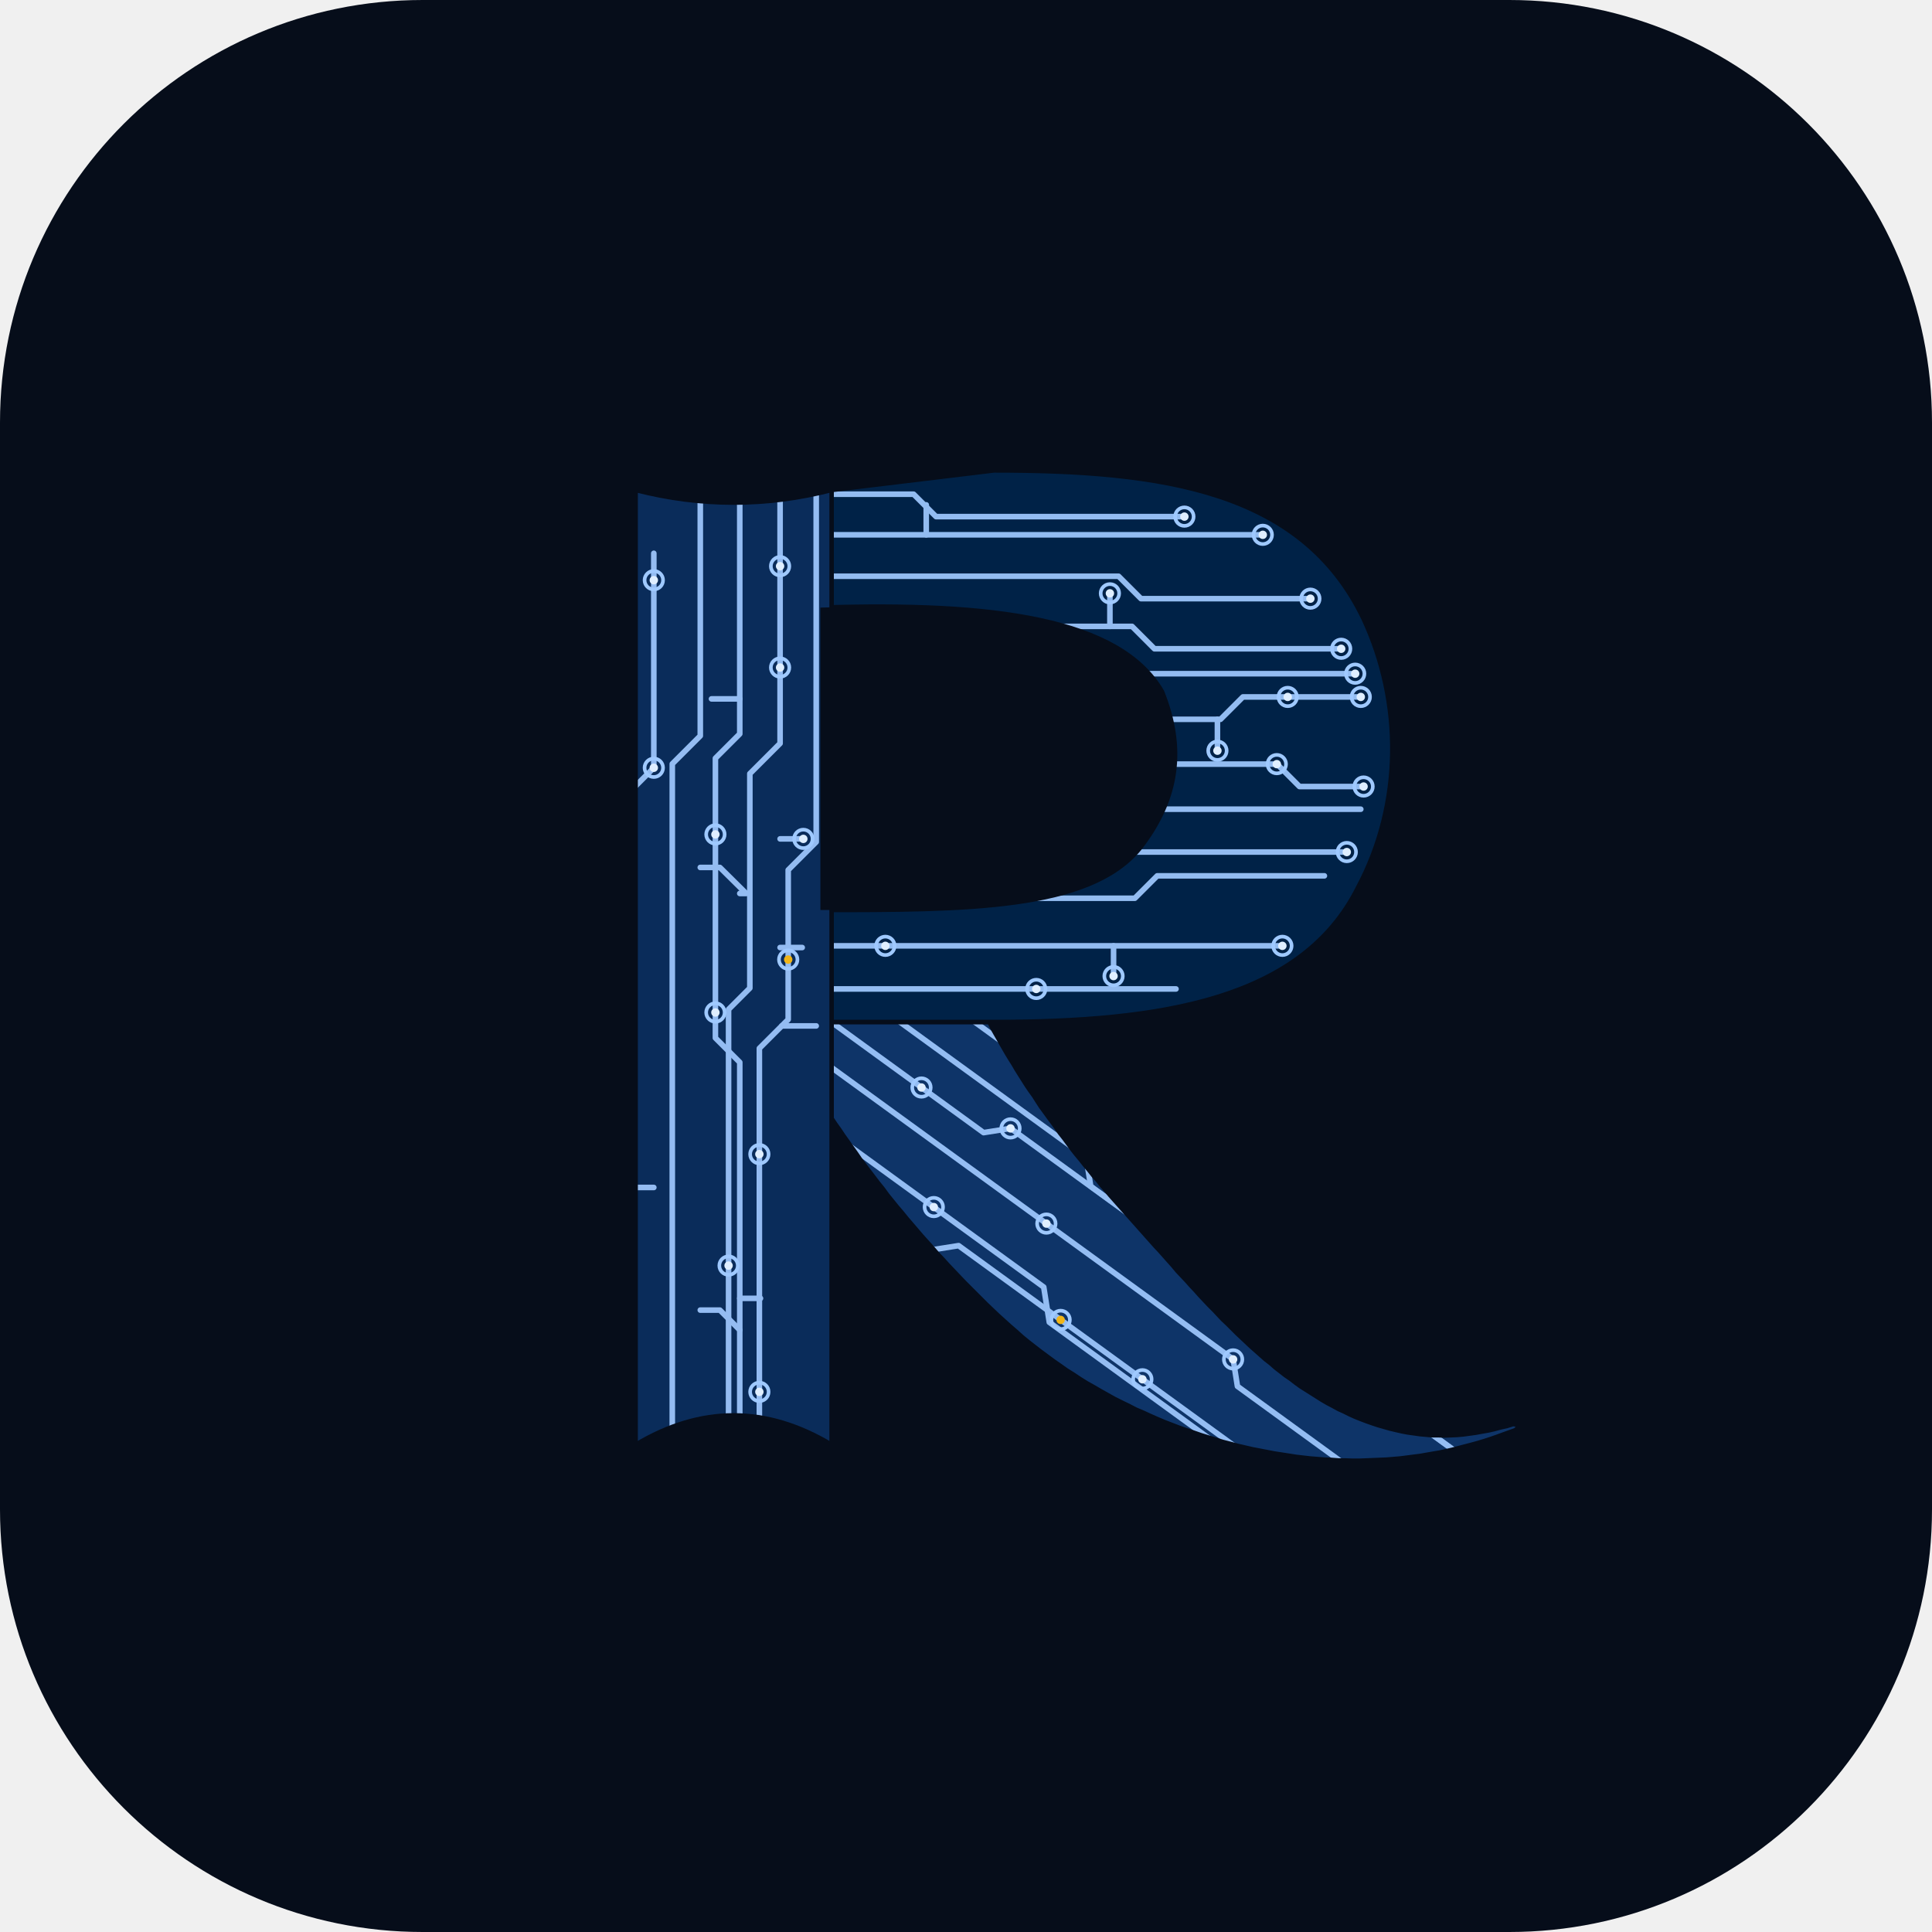
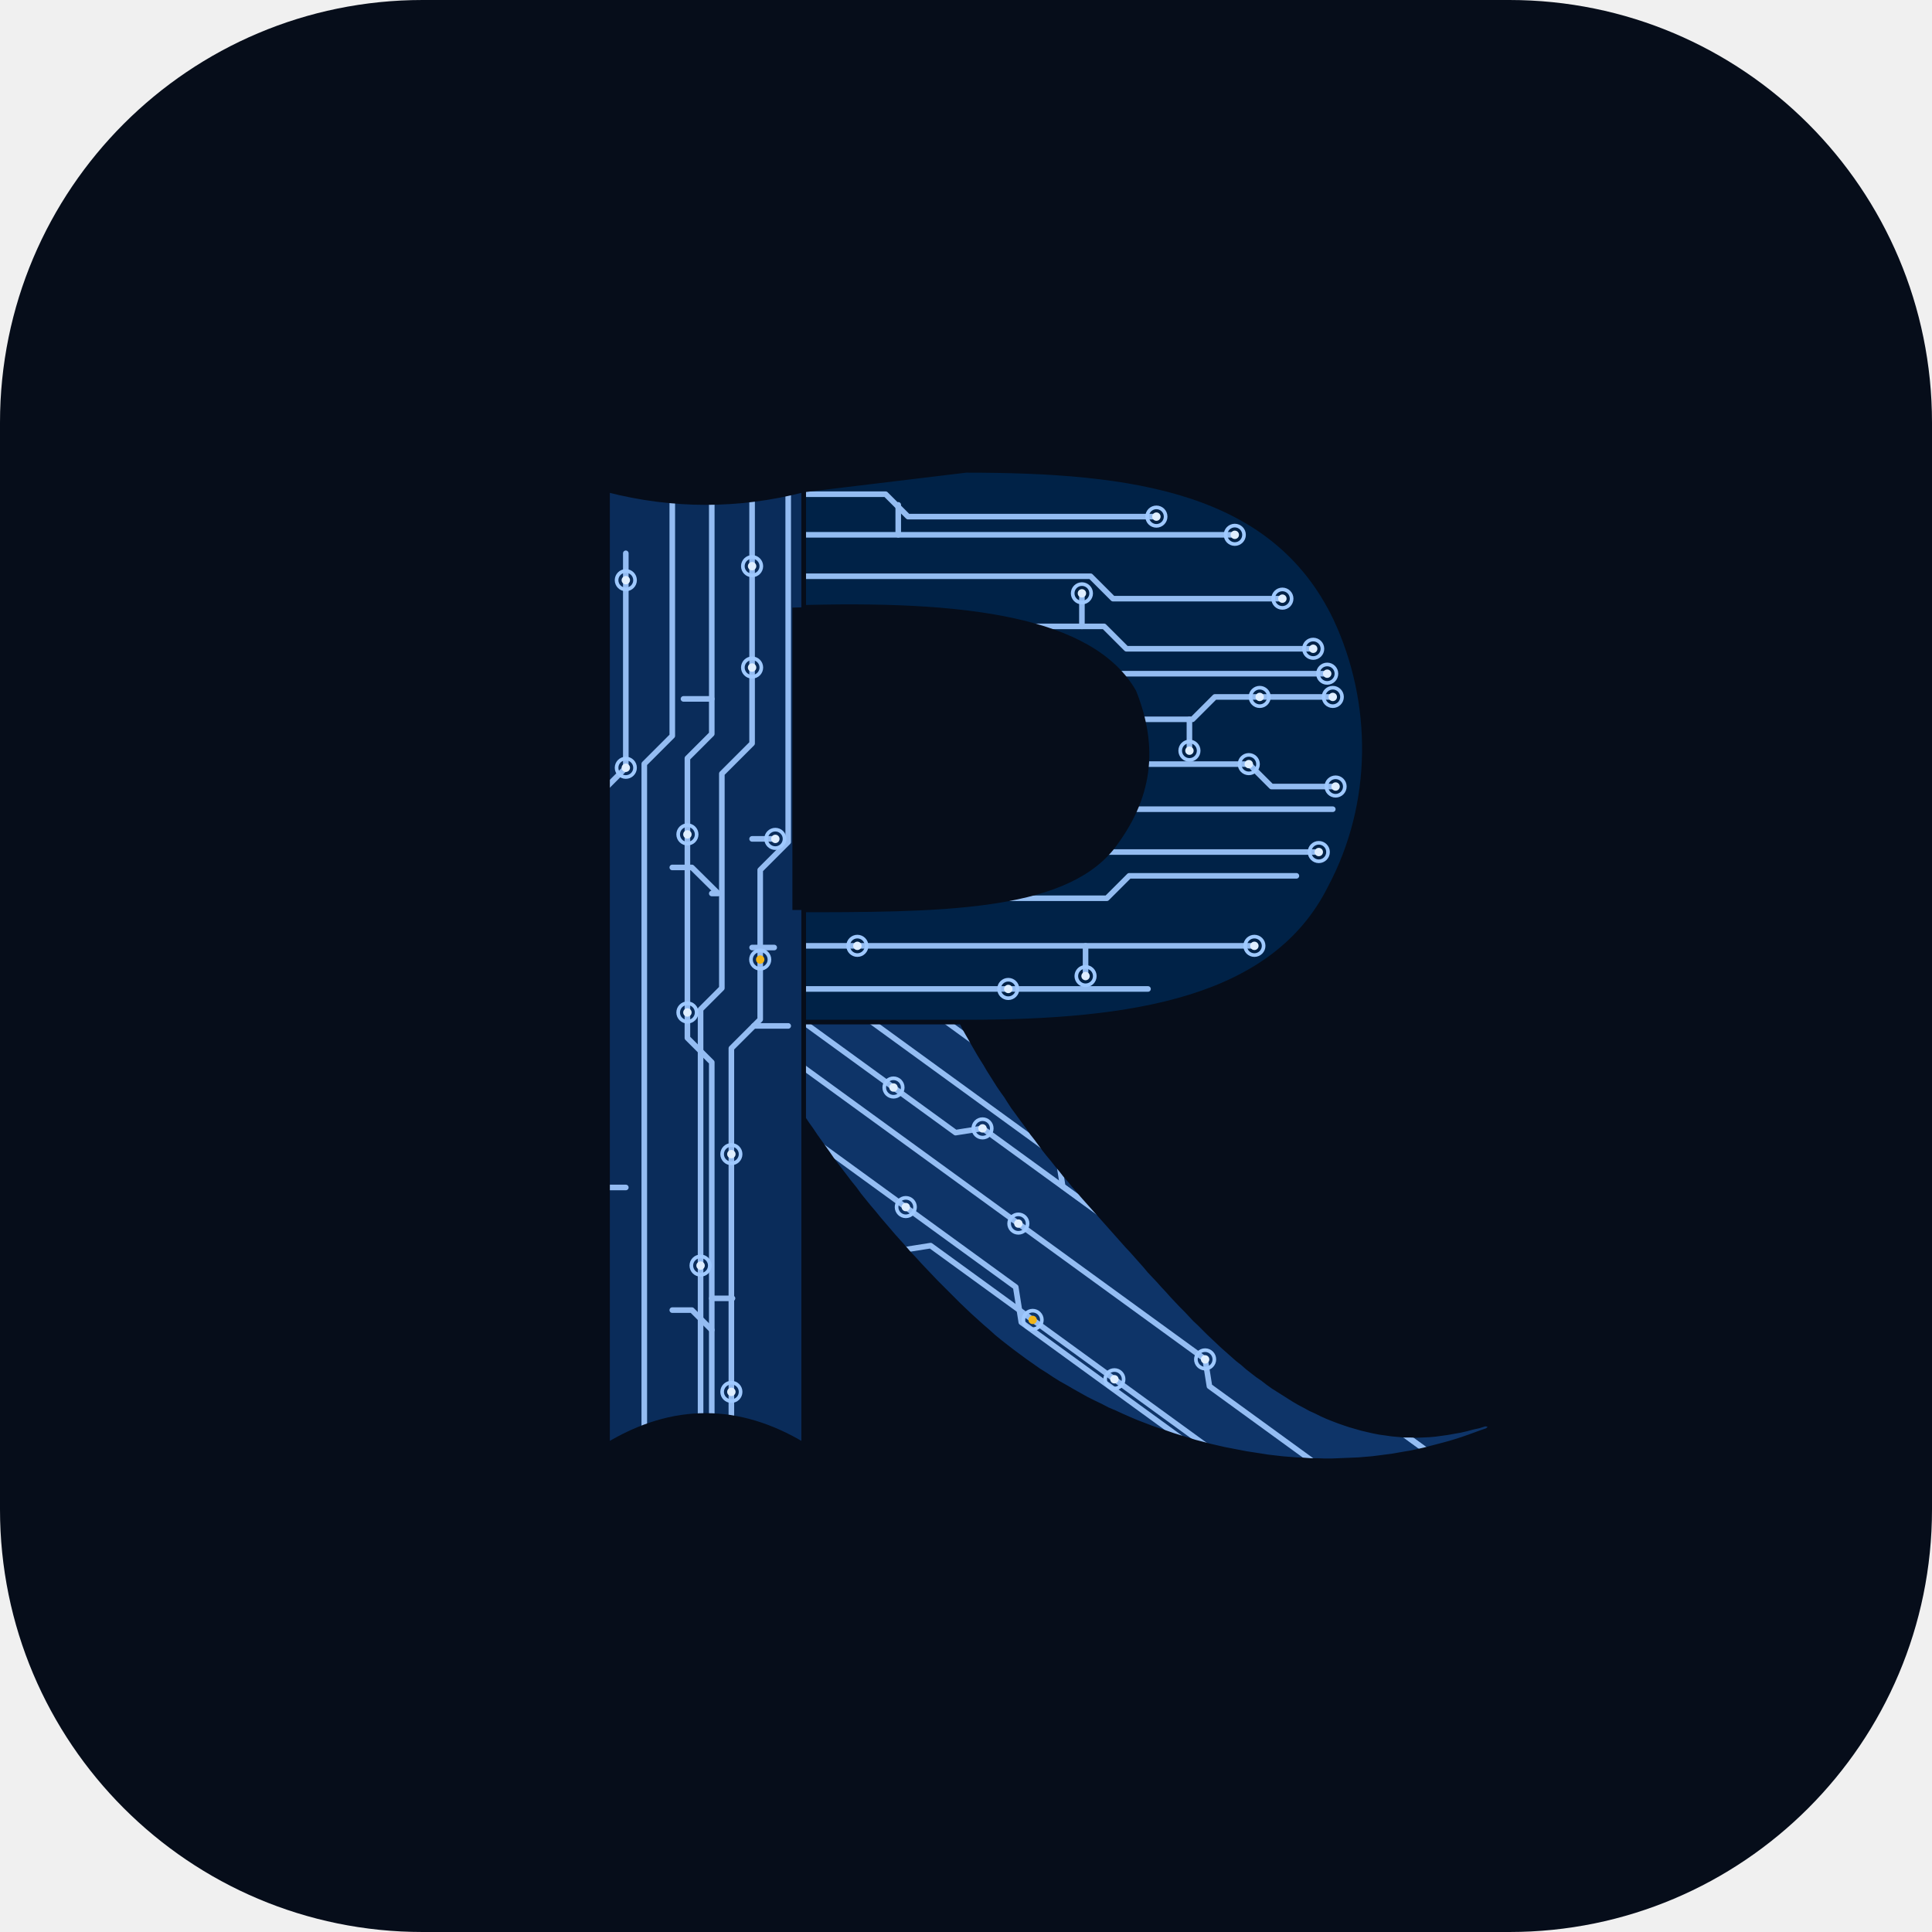
<svg xmlns="http://www.w3.org/2000/svg" viewBox="0 0 512 512" width="512" height="512">
  <rect width="512" height="512" rx="112" fill="#060d1a" />
-   <g transform="translate(256,256) scale(0.742) translate(-290,-320)">
+   <g transform="translate(256,256) scale(0.742) translate(-300,-320)">
    <defs>
      <clipPath id="cs">
        <path d="M172,150 Q207,159 242,150 L242,491 Q207,470 172,491 Z" />
      </clipPath>
      <clipPath id="cb">
        <path clip-rule="evenodd" d="M242,150 L300,143 C360,143 410,150 432,196 C446,226 446,262 430,292 C410,332 360,340 300,340 L242,340 Z M238,192 C300,190 345,196 360,222 C368,242 366,260 352,278 C334,300 290,300 238,300 Z" />
      </clipPath>
      <clipPath id="cl">
        <path d="M219.6,335.1 L220.6,337.2 L221.6,339.2 L222.6,341.2 L223.6,343.2 L224.7,345.3 L225.8,347.3 L226.9,349.4 L228.0,351.4 L229.1,353.5 L230.3,355.5 L231.5,357.6 L232.7,359.6 L234.0,361.7 L235.2,363.8 L236.5,365.9 L237.8,368.0 L239.2,370.1 L240.5,372.2 L241.9,374.3 L243.3,376.4 L244.8,378.5 L246.2,380.6 L247.7,382.7 L249.2,384.8 L250.7,386.9 L252.2,389.1 L253.8,391.2 L255.4,393.3 L257.0,395.4 L258.6,397.5 L260.3,399.6 L261.9,401.8 L263.6,403.9 L265.3,406.0 L267.1,408.1 L268.8,410.2 L270.6,412.3 L272.4,414.4 L274.2,416.5 L276.0,418.5 L277.9,420.6 L279.7,422.7 L281.6,424.7 L283.5,426.8 L285.4,428.8 L287.4,430.9 L289.3,432.9 L291.3,434.9 L293.3,436.9 L295.3,438.9 L297.3,440.9 L299.4,442.9 L301.4,444.8 L303.5,446.7 L305.6,448.6 L307.8,450.5 L309.9,452.4 L312.1,454.2 L314.4,456.0 L316.6,457.7 L318.9,459.4 L321.2,461.1 L323.5,462.7 L325.9,464.4 L328.3,465.9 L330.7,467.5 L333.1,469.0 L335.6,470.4 L338.0,471.8 L340.5,473.2 L343.0,474.6 L345.6,475.9 L348.1,477.1 L350.6,478.4 L353.2,479.5 L355.8,480.7 L358.3,481.8 L360.9,482.9 L363.5,483.9 L366.1,484.9 L368.7,485.8 L371.4,486.7 L374.0,487.6 L376.6,488.4 L379.2,489.2 L381.8,490.0 L384.5,490.7 L387.1,491.4 L389.7,492.0 L392.3,492.6 L394.9,493.1 L397.5,493.6 L400.1,494.1 L402.7,494.5 L405.3,494.9 L407.8,495.3 L410.4,495.6 L413.0,495.9 L415.5,496.1 L418.0,496.3 L420.5,496.4 L423.1,496.6 L425.5,496.6 L428.0,496.7 L430.5,496.7 L433.0,496.6 L435.4,496.5 L437.8,496.4 L440.2,496.3 L442.6,496.1 L445.0,495.9 L447.4,495.6 L449.7,495.3 L452.1,495.0 L454.4,494.6 L456.7,494.2 L459.1,493.8 L461.4,493.3 L463.6,492.8 L465.9,492.2 L468.2,491.6 L470.5,491.0 L472.7,490.4 L475.0,489.7 L477.2,489.0 L479.5,488.2 L481.7,487.4 L483.9,486.6 L486.2,485.8 L488.0,484.0 L488.0,484.0 L485.4,483.6 L483.2,484.3 L480.9,484.8 L478.7,485.4 L476.5,485.9 L474.2,486.3 L472.0,486.7 L469.8,487.0 L467.6,487.3 L465.4,487.5 L463.1,487.6 L460.9,487.7 L458.7,487.6 L456.5,487.6 L454.3,487.4 L452.1,487.2 L450.0,486.9 L447.8,486.6 L445.7,486.2 L443.5,485.7 L441.4,485.2 L439.3,484.6 L437.2,484.0 L435.1,483.3 L433.1,482.6 L431.0,481.8 L429.0,481.0 L427.0,480.1 L425.0,479.1 L423.0,478.2 L421.0,477.1 L419.1,476.1 L417.2,475.0 L415.3,473.8 L413.4,472.6 L411.5,471.4 L409.6,470.2 L407.8,468.9 L406.0,467.5 L404.1,466.2 L402.3,464.8 L400.5,463.4 L398.8,461.9 L397.0,460.5 L395.3,459.0 L393.5,457.4 L391.8,455.9 L390.1,454.3 L388.4,452.7 L386.7,451.1 L385.1,449.5 L383.4,447.8 L381.7,446.2 L380.1,444.5 L378.5,442.8 L376.8,441.1 L375.2,439.4 L373.6,437.7 L372.0,435.9 L370.4,434.2 L368.8,432.4 L367.1,430.6 L365.5,428.9 L364.0,427.1 L362.4,425.3 L360.8,423.5 L359.2,421.7 L357.6,420.0 L356.0,418.2 L354.4,416.4 L352.8,414.6 L351.2,412.8 L349.6,411.0 L348.0,409.2 L346.4,407.4 L344.8,405.6 L343.2,403.8 L341.6,402.0 L340.1,400.2 L338.5,398.4 L337.0,396.5 L335.4,394.7 L333.9,392.8 L332.4,391.0 L330.9,389.1 L329.4,387.3 L327.9,385.4 L326.5,383.5 L325.1,381.6 L323.6,379.7 L322.3,377.8 L320.9,375.9 L319.5,374.0 L318.2,372.2 L316.8,370.3 L315.5,368.3 L314.3,366.4 L313.0,364.6 L311.7,362.7 L310.5,360.8 L309.3,358.9 L308.1,357.0 L307.0,355.1 L305.8,353.2 L304.7,351.4 L303.6,349.5 L302.5,347.6 L301.5,345.8 L300.4,343.9 L299.4,342.1 L298.5,340.3 L297.5,338.5 L296.6,336.7 L295.7,334.9 L294.8,333.2 L293.9,331.4 L293.1,329.7 L292.3,328.0 L291.5,326.3 L290.7,324.6 L290.0,323.0 L289.3,321.3 L288.6,319.7 L288.0,318.1 L287.4,316.5 L286.7,315.0 L286.2,313.4 L285.6,311.9 L285.0,310.4 L284.4,308.9 Z" />
      </clipPath>
      <mask id="cm" maskUnits="userSpaceOnUse" maskContentUnits="userSpaceOnUse" x="0" y="0" width="700" height="650">
        <path d="M172,150 Q207,159 242,150 L242,491 Q207,470 172,491 Z" fill="#fff" />
        <path d="M242,150 L300,143 C360,143 410,150 432,196 C446,226 446,262 430,292 C410,332 360,340 300,340 L242,340 Z" fill="#fff" />
        <path d="M219.6,335.1 L220.6,337.2 L221.6,339.2 L222.6,341.2 L223.6,343.2 L224.7,345.3 L225.8,347.3 L226.9,349.4 L228.0,351.4 L229.1,353.5 L230.3,355.5 L231.5,357.6 L232.7,359.6 L234.0,361.7 L235.2,363.8 L236.5,365.9 L237.8,368.0 L239.2,370.1 L240.5,372.2 L241.9,374.3 L243.3,376.4 L244.8,378.5 L246.2,380.6 L247.7,382.7 L249.2,384.8 L250.7,386.9 L252.2,389.1 L253.8,391.2 L255.4,393.3 L257.0,395.4 L258.6,397.5 L260.3,399.6 L261.9,401.8 L263.6,403.9 L265.3,406.0 L267.1,408.1 L268.8,410.2 L270.6,412.3 L272.4,414.4 L274.2,416.5 L276.0,418.5 L277.9,420.6 L279.7,422.7 L281.6,424.7 L283.5,426.8 L285.4,428.8 L287.4,430.9 L289.3,432.9 L291.3,434.9 L293.3,436.9 L295.3,438.9 L297.3,440.9 L299.4,442.9 L301.4,444.8 L303.5,446.7 L305.6,448.6 L307.8,450.5 L309.9,452.4 L312.1,454.2 L314.4,456.0 L316.6,457.7 L318.9,459.4 L321.2,461.1 L323.5,462.7 L325.9,464.4 L328.3,465.9 L330.7,467.5 L333.1,469.0 L335.6,470.4 L338.0,471.8 L340.5,473.2 L343.0,474.6 L345.6,475.9 L348.1,477.1 L350.6,478.4 L353.2,479.5 L355.8,480.7 L358.3,481.8 L360.9,482.9 L363.5,483.9 L366.1,484.9 L368.7,485.8 L371.4,486.7 L374.0,487.6 L376.6,488.4 L379.2,489.2 L381.8,490.0 L384.5,490.7 L387.1,491.4 L389.7,492.0 L392.3,492.6 L394.9,493.1 L397.5,493.6 L400.1,494.1 L402.7,494.5 L405.3,494.9 L407.8,495.3 L410.4,495.6 L413.0,495.9 L415.5,496.1 L418.0,496.3 L420.5,496.4 L423.1,496.6 L425.5,496.6 L428.0,496.7 L430.5,496.7 L433.0,496.6 L435.4,496.5 L437.8,496.4 L440.2,496.3 L442.6,496.1 L445.0,495.9 L447.4,495.6 L449.7,495.3 L452.1,495.0 L454.4,494.6 L456.7,494.2 L459.1,493.8 L461.4,493.3 L463.6,492.8 L465.9,492.2 L468.2,491.6 L470.5,491.0 L472.7,490.4 L475.0,489.7 L477.2,489.0 L479.5,488.2 L481.7,487.4 L483.9,486.6 L486.2,485.8 L488.0,484.0 L488.0,484.0 L485.4,483.6 L483.2,484.3 L480.9,484.8 L478.7,485.4 L476.5,485.9 L474.2,486.3 L472.0,486.7 L469.8,487.0 L467.6,487.3 L465.4,487.5 L463.1,487.6 L460.9,487.7 L458.7,487.6 L456.5,487.6 L454.3,487.4 L452.1,487.2 L450.0,486.9 L447.8,486.6 L445.7,486.2 L443.5,485.7 L441.4,485.2 L439.3,484.6 L437.2,484.0 L435.1,483.3 L433.1,482.6 L431.0,481.8 L429.0,481.0 L427.0,480.1 L425.0,479.1 L423.0,478.2 L421.0,477.1 L419.1,476.1 L417.2,475.0 L415.3,473.8 L413.4,472.6 L411.5,471.4 L409.6,470.2 L407.8,468.9 L406.0,467.5 L404.1,466.2 L402.3,464.8 L400.5,463.4 L398.8,461.9 L397.0,460.5 L395.3,459.0 L393.5,457.4 L391.8,455.9 L390.1,454.3 L388.4,452.7 L386.7,451.1 L385.1,449.5 L383.4,447.8 L381.7,446.2 L380.1,444.5 L378.5,442.8 L376.8,441.1 L375.2,439.4 L373.6,437.7 L372.0,435.9 L370.4,434.2 L368.8,432.4 L367.1,430.6 L365.5,428.9 L364.0,427.1 L362.4,425.3 L360.8,423.5 L359.2,421.7 L357.6,420.0 L356.0,418.2 L354.4,416.4 L352.8,414.6 L351.2,412.8 L349.6,411.0 L348.0,409.2 L346.4,407.4 L344.8,405.6 L343.2,403.8 L341.6,402.0 L340.1,400.2 L338.5,398.4 L337.0,396.5 L335.4,394.7 L333.9,392.8 L332.4,391.0 L330.9,389.1 L329.4,387.3 L327.9,385.4 L326.5,383.5 L325.1,381.6 L323.6,379.7 L322.3,377.8 L320.9,375.9 L319.5,374.0 L318.2,372.2 L316.8,370.3 L315.5,368.3 L314.3,366.4 L313.0,364.6 L311.7,362.7 L310.5,360.8 L309.3,358.9 L308.1,357.0 L307.0,355.1 L305.8,353.2 L304.7,351.4 L303.6,349.5 L302.5,347.6 L301.5,345.8 L300.4,343.9 L299.4,342.1 L298.5,340.3 L297.5,338.5 L296.6,336.7 L295.7,334.9 L294.8,333.2 L293.9,331.4 L293.1,329.7 L292.3,328.0 L291.5,326.3 L290.7,324.6 L290.0,323.0 L289.3,321.3 L288.6,319.7 L288.0,318.1 L287.4,316.5 L286.7,315.0 L286.2,313.4 L285.6,311.9 L285.0,310.4 L284.4,308.9 Z" fill="#fff" />
        <path d="M238,192 C300,190 345,196 360,222 C368,242 366,260 352,278 C334,300 290,300 238,300 Z" fill="#000" />
      </mask>
    </defs>
    <g mask="url(#cm)">
      <path d="M219.6,335.1 L220.6,337.2 L221.6,339.2 L222.6,341.2 L223.6,343.2 L224.7,345.3 L225.8,347.3 L226.9,349.4 L228.0,351.4 L229.1,353.5 L230.3,355.5 L231.5,357.6 L232.7,359.6 L234.0,361.7 L235.2,363.8 L236.5,365.9 L237.8,368.0 L239.2,370.1 L240.5,372.2 L241.9,374.3 L243.3,376.4 L244.8,378.5 L246.2,380.6 L247.7,382.7 L249.2,384.8 L250.7,386.9 L252.2,389.1 L253.8,391.2 L255.4,393.3 L257.0,395.4 L258.6,397.5 L260.3,399.6 L261.9,401.8 L263.6,403.9 L265.3,406.0 L267.1,408.1 L268.8,410.2 L270.6,412.3 L272.4,414.4 L274.2,416.5 L276.0,418.5 L277.9,420.6 L279.7,422.7 L281.6,424.7 L283.5,426.8 L285.4,428.8 L287.4,430.9 L289.3,432.9 L291.3,434.9 L293.3,436.9 L295.3,438.9 L297.3,440.9 L299.4,442.9 L301.4,444.8 L303.5,446.7 L305.6,448.6 L307.8,450.5 L309.9,452.4 L312.1,454.2 L314.4,456.0 L316.6,457.7 L318.9,459.4 L321.2,461.1 L323.5,462.7 L325.9,464.4 L328.3,465.9 L330.7,467.5 L333.1,469.0 L335.6,470.4 L338.0,471.8 L340.5,473.2 L343.0,474.6 L345.6,475.9 L348.1,477.1 L350.6,478.4 L353.2,479.5 L355.8,480.7 L358.3,481.8 L360.9,482.9 L363.5,483.9 L366.1,484.9 L368.7,485.8 L371.4,486.7 L374.0,487.6 L376.6,488.4 L379.2,489.2 L381.8,490.0 L384.5,490.7 L387.1,491.4 L389.7,492.0 L392.3,492.6 L394.9,493.1 L397.5,493.6 L400.1,494.1 L402.7,494.5 L405.3,494.9 L407.8,495.3 L410.4,495.6 L413.0,495.9 L415.5,496.1 L418.0,496.3 L420.5,496.4 L423.1,496.6 L425.5,496.6 L428.0,496.7 L430.5,496.7 L433.0,496.6 L435.4,496.5 L437.8,496.4 L440.2,496.3 L442.6,496.1 L445.0,495.9 L447.4,495.6 L449.7,495.3 L452.1,495.0 L454.4,494.6 L456.7,494.2 L459.1,493.8 L461.4,493.3 L463.6,492.8 L465.9,492.2 L468.2,491.6 L470.5,491.0 L472.7,490.4 L475.0,489.7 L477.2,489.0 L479.5,488.2 L481.7,487.4 L483.9,486.6 L486.2,485.8 L488.0,484.0 L488.0,484.0 L485.4,483.6 L483.2,484.3 L480.9,484.8 L478.7,485.4 L476.5,485.9 L474.2,486.3 L472.0,486.7 L469.8,487.0 L467.6,487.3 L465.4,487.5 L463.1,487.6 L460.9,487.7 L458.7,487.6 L456.5,487.6 L454.3,487.4 L452.1,487.2 L450.0,486.9 L447.8,486.6 L445.7,486.2 L443.5,485.7 L441.4,485.2 L439.3,484.6 L437.2,484.0 L435.1,483.3 L433.1,482.6 L431.0,481.8 L429.0,481.0 L427.0,480.1 L425.0,479.1 L423.0,478.2 L421.0,477.1 L419.1,476.1 L417.2,475.0 L415.3,473.8 L413.4,472.6 L411.5,471.4 L409.6,470.2 L407.8,468.9 L406.0,467.5 L404.1,466.2 L402.3,464.8 L400.5,463.4 L398.8,461.9 L397.0,460.5 L395.3,459.0 L393.5,457.4 L391.8,455.9 L390.1,454.3 L388.4,452.7 L386.7,451.1 L385.1,449.5 L383.4,447.8 L381.7,446.2 L380.1,444.5 L378.5,442.8 L376.8,441.1 L375.2,439.4 L373.6,437.7 L372.0,435.9 L370.4,434.2 L368.8,432.4 L367.1,430.6 L365.5,428.9 L364.0,427.1 L362.4,425.3 L360.8,423.5 L359.2,421.7 L357.6,420.0 L356.0,418.2 L354.4,416.4 L352.8,414.6 L351.2,412.8 L349.6,411.0 L348.0,409.2 L346.4,407.4 L344.8,405.6 L343.2,403.8 L341.6,402.0 L340.1,400.2 L338.5,398.4 L337.0,396.5 L335.4,394.7 L333.9,392.8 L332.4,391.0 L330.9,389.1 L329.4,387.3 L327.9,385.4 L326.5,383.5 L325.1,381.6 L323.6,379.7 L322.3,377.8 L320.9,375.9 L319.5,374.0 L318.2,372.2 L316.8,370.3 L315.5,368.3 L314.3,366.4 L313.0,364.6 L311.7,362.7 L310.5,360.8 L309.3,358.9 L308.1,357.0 L307.0,355.1 L305.8,353.2 L304.7,351.4 L303.6,349.5 L302.5,347.6 L301.5,345.8 L300.4,343.9 L299.4,342.1 L298.5,340.3 L297.5,338.5 L296.6,336.7 L295.7,334.9 L294.8,333.2 L293.9,331.4 L293.1,329.7 L292.3,328.0 L291.5,326.3 L290.7,324.6 L290.0,323.0 L289.3,321.3 L288.6,319.7 L288.0,318.1 L287.4,316.5 L286.7,315.0 L286.2,313.4 L285.6,311.9 L285.0,310.4 L284.4,308.9 Z" fill="#0e3468" stroke="#060d1a" stroke-width="1.6" stroke-linejoin="round" />
      <g>
        <path d="M219.6,335.1 L220.6,337.2 L221.6,339.2 L222.6,341.2 L223.6,343.2 L224.7,345.3 L225.8,347.3 L226.9,349.4 L228.0,351.4 L229.1,353.5 L230.3,355.5 L231.5,357.6 L232.7,359.6 L234.0,361.7 L235.2,363.8 L236.5,365.9 L237.8,368.0 L239.2,370.1 L240.5,372.2 L241.9,374.3 L243.3,376.4 L244.8,378.5 L246.2,380.6 L247.7,382.7 L249.2,384.8 L250.7,386.9 L252.2,389.1 L253.8,391.2 L255.4,393.3 L257.0,395.4 L258.6,397.5 L260.3,399.6 L261.9,401.8 L263.6,403.9 L265.3,406.0 L267.1,408.1 L268.8,410.2 L270.6,412.3 L272.4,414.4 L274.2,416.5 L276.0,418.5 L277.9,420.6 L279.7,422.7 L281.6,424.7 L283.5,426.8 L285.4,428.8 L287.4,430.9 L289.3,432.9 L291.3,434.9 L293.3,436.9 L295.3,438.9 L297.3,440.9 L299.4,442.9 L301.4,444.8 L303.5,446.7 L305.6,448.6 L307.8,450.5 L309.9,452.4 L312.1,454.2 L314.4,456.0 L316.6,457.7 L318.9,459.4 L321.2,461.1 L323.5,462.7 L325.9,464.4 L328.3,465.9 L330.7,467.5 L333.1,469.0 L335.6,470.4 L338.0,471.8 L340.5,473.2 L343.0,474.6 L345.6,475.9 L348.1,477.1 L350.6,478.4 L353.2,479.5 L355.8,480.7 L358.3,481.8 L360.9,482.9 L363.5,483.9 L366.1,484.9 L368.7,485.8 L371.4,486.7 L374.0,487.6 L376.6,488.4 L379.2,489.2 L381.8,490.0 L384.5,490.7 L387.1,491.4 L389.7,492.0 L392.3,492.6 L394.9,493.1 L397.5,493.6 L400.1,494.1 L402.7,494.5 L405.3,494.9 L407.8,495.3 L410.4,495.6 L413.0,495.9 L415.5,496.1 L418.0,496.3 L420.5,496.4 L423.1,496.6 L425.5,496.6 L428.0,496.7 L430.5,496.7 L433.0,496.6 L435.4,496.5 L437.8,496.4 L440.2,496.3 L442.6,496.1 L445.0,495.9 L447.4,495.6 L449.7,495.3 L452.1,495.0 L454.4,494.6 L456.7,494.2 L459.1,493.8 L461.4,493.3 L463.6,492.8 L465.9,492.2 L468.2,491.6 L470.5,491.0 L472.7,490.4 L475.0,489.7 L477.2,489.0 L479.5,488.2 L481.7,487.4 L483.9,486.6 L486.2,485.8 L488.0,484.0 L488.0,484.0 L485.4,483.6 L483.2,484.3 L480.9,484.8 L478.7,485.4 L476.5,485.9 L474.2,486.3 L472.0,486.7 L469.8,487.0 L467.6,487.3 L465.4,487.5 L463.1,487.6 L460.9,487.7 L458.7,487.6 L456.5,487.6 L454.3,487.4 L452.1,487.2 L450.0,486.9 L447.8,486.6 L445.7,486.2 L443.5,485.7 L441.4,485.2 L439.3,484.6 L437.2,484.0 L435.1,483.3 L433.1,482.6 L431.0,481.8 L429.0,481.0 L427.0,480.1 L425.0,479.1 L423.0,478.2 L421.0,477.1 L419.1,476.1 L417.2,475.0 L415.3,473.8 L413.4,472.6 L411.5,471.4 L409.6,470.2 L407.8,468.9 L406.0,467.5 L404.1,466.2 L402.3,464.8 L400.5,463.4 L398.8,461.9 L397.0,460.5 L395.3,459.0 L393.5,457.4 L391.8,455.9 L390.1,454.3 L388.4,452.7 L386.7,451.1 L385.1,449.5 L383.4,447.8 L381.7,446.2 L380.1,444.5 L378.5,442.8 L376.8,441.1 L375.2,439.4 L373.6,437.7 L372.0,435.9 L370.4,434.2 L368.8,432.4 L367.1,430.6 L365.5,428.9 L364.0,427.1 L362.4,425.3 L360.8,423.5 L359.2,421.7 L357.6,420.0 L356.0,418.2 L354.4,416.4 L352.8,414.6 L351.2,412.8 L349.6,411.0 L348.0,409.2 L346.4,407.4 L344.8,405.6 L343.2,403.8 L341.6,402.0 L340.1,400.2 L338.5,398.4 L337.0,396.5 L335.4,394.7 L333.9,392.8 L332.4,391.0 L330.9,389.1 L329.4,387.3 L327.9,385.4 L326.5,383.5 L325.1,381.6 L323.6,379.7 L322.3,377.8 L320.9,375.9 L319.5,374.0 L318.2,372.2 L316.8,370.3 L315.5,368.3 L314.3,366.4 L313.0,364.6 L311.7,362.7 L310.5,360.8 L309.3,358.9 L308.1,357.0 L307.0,355.1 L305.8,353.2 L304.7,351.4 L303.6,349.5 L302.5,347.6 L301.5,345.8 L300.4,343.9 L299.4,342.1 L298.5,340.3 L297.5,338.5 L296.6,336.7 L295.7,334.9 L294.8,333.2 L293.9,331.4 L293.1,329.7 L292.3,328.0 L291.5,326.3 L290.7,324.6 L290.0,323.0 L289.3,321.3 L288.6,319.7 L288.0,318.1 L287.4,316.5 L286.7,315.0 L286.2,313.4 L285.6,311.9 L285.0,310.4 L284.4,308.9 Z" fill="#0e3468" fill-rule="evenodd" />
        <g clip-path="url(#cl)" fill="none" stroke="#9fc9ff" stroke-width="2" stroke-linecap="round" stroke-linejoin="round" opacity="0.92">
          <g transform="rotate(-54 350 400)">
            <path d="M186.7,270.8 L186.7,374.9 L178.1,383.5 L178.1,514.3" />
            <path d="M178.1,386 L187.6,386" />
            <path d="M200.7,235 L200.7,336.1 L191,345.8 L191,565" />
            <path d="M214.8,235 L214.8,460 L222.6,467.8 L222.6,565" />
            <path d="M222.6,467.3 L215.4,467.3" />
            <path d="M228.2,235 L228.2,465 L237.1,473.9 L237.1,565" />
            <path d="M228.2,330.8 L216.5,330.8" />
            <path d="M246.6,235 L246.6,449.8 L239.9,456.5 L239.9,565" />
            <path d="M239.9,516.5 L251.7,516.5" />
            <path d="M258.4,235 L258.4,429.2 L249.8,437.8 L249.8,565" />
            <path d="M276.6,304.9 L276.6,422.1 L268,430.7 L268,485.7" />
            <path d="M268,430.6 L257.2,430.6" />
            <path d="M290.7,253.6 L290.7,354.6 L297.1,361 L297.1,487.3" />
            <path d="M303,306.9 L303,394.3 L294,403.3 L294,521.9" />
            <path d="M321.9,235 L321.9,464.2 L315,471.1 L315,565" />
            <path d="M335,235 L335,344.5 L341.9,351.4 L341.9,565" />
            <path d="M341.9,417.5 L351.9,417.5" />
            <path d="M349.4,235 L349.4,379.3 L342,386.7 L342,565" />
            <path d="M342,396.3 L352.3,396.3" />
            <path d="M365.1,235 L365.1,448.2 L371.3,454.4 L371.3,565" />
            <path d="M381.5,296.4 L381.5,398.8 L389.6,406.9 L389.6,512.4" />
            <path d="M389.6,450.5 L397.4,450.5" />
            <path d="M394.8,291.6 L394.8,387 L401.7,393.9 L401.7,497.5" />
            <path d="M401.7,399.5 L391.6,399.5" />
            <path d="M411.1,235 L411.1,445.3 L419.3,453.5 L419.3,565" />
            <path d="M419.3,493.6 L427.6,493.6" />
            <path d="M426.5,285 L426.5,441.4 L419.5,448.4 L419.5,522.9" />
            <path d="M441.7,307.8 L441.7,419.6 L449.3,427.2 L449.3,523.3" />
            <path d="M456.4,235 L456.4,358.6 L465.6,367.8 L465.6,565" />
            <path d="M471,251.8 L471,400 L462.1,408.9 L462.1,532.8" />
            <path d="M485.1,235 L485.1,421.1 L477.7,428.5 L477.7,565" />
            <path d="M477.7,505.5 L467.3,505.5" />
            <path d="M501.9,304.7 L501.9,391.4 L492.3,401 L492.3,498.1" />
            <path d="M501.9,382 L492.3,382" />
            <path d="M513,305.5 L513,379.8 L521.5,388.3 L521.5,540.1" />
            <path d="M521.5,497.9 L531.9,497.9" />
          </g>
        </g>
        <g clip-path="url(#cl)">
          <circle cx="305.9" cy="378" r="3.3" fill="none" stroke="#9fc9ff" stroke-width="1.3" />
          <circle cx="305.9" cy="378" r="1.5" fill="#dfeeff" />
          <circle cx="353" cy="467.6" r="3.3" fill="none" stroke="#9fc9ff" stroke-width="1.3" />
          <circle cx="353" cy="467.6" r="1.5" fill="#dfeeff" />
          <circle cx="278.5" cy="406.1" r="3.3" fill="none" stroke="#9fc9ff" stroke-width="1.3" />
          <circle cx="278.5" cy="406.1" r="1.5" fill="#dfeeff" />
          <circle cx="323.8" cy="446.4" r="3.3" fill="none" stroke="#9fc9ff" stroke-width="1.3" />
          <circle cx="323.8" cy="446.4" r="1.5" fill="#f0b519" />
          <circle cx="285.4" cy="334.4" r="3.3" fill="none" stroke="#9fc9ff" stroke-width="1.3" />
          <circle cx="285.4" cy="334.4" r="1.5" fill="#dfeeff" />
          <circle cx="252.6" cy="330" r="3.3" fill="none" stroke="#9fc9ff" stroke-width="1.3" />
          <circle cx="252.6" cy="330" r="1.5" fill="#dfeeff" />
          <circle cx="318.7" cy="412" r="3.3" fill="none" stroke="#9fc9ff" stroke-width="1.3" />
          <circle cx="318.7" cy="412" r="1.5" fill="#dfeeff" />
          <circle cx="274.1" cy="363.4" r="3.3" fill="none" stroke="#9fc9ff" stroke-width="1.3" />
          <circle cx="274.1" cy="363.4" r="1.5" fill="#dfeeff" />
          <circle cx="385.4" cy="460.5" r="3.3" fill="none" stroke="#9fc9ff" stroke-width="1.3" />
          <circle cx="385.4" cy="460.5" r="1.5" fill="#dfeeff" />
        </g>
        <path d="M219.6,335.1 L220.6,337.2 L221.6,339.2 L222.6,341.2 L223.6,343.2 L224.7,345.3 L225.8,347.3 L226.9,349.4 L228.0,351.4 L229.1,353.5 L230.3,355.5 L231.5,357.6 L232.7,359.6 L234.0,361.7 L235.2,363.8 L236.5,365.9 L237.8,368.0 L239.2,370.1 L240.5,372.2 L241.9,374.3 L243.3,376.4 L244.8,378.5 L246.2,380.6 L247.7,382.7 L249.2,384.8 L250.7,386.9 L252.2,389.1 L253.8,391.2 L255.4,393.3 L257.0,395.4 L258.6,397.5 L260.3,399.6 L261.9,401.8 L263.6,403.9 L265.3,406.0 L267.1,408.1 L268.8,410.2 L270.6,412.3 L272.4,414.4 L274.2,416.5 L276.0,418.5 L277.9,420.6 L279.7,422.7 L281.6,424.7 L283.5,426.8 L285.4,428.8 L287.4,430.9 L289.3,432.9 L291.3,434.9 L293.3,436.9 L295.3,438.9 L297.3,440.9 L299.4,442.9 L301.4,444.8 L303.5,446.7 L305.6,448.6 L307.8,450.5 L309.9,452.4 L312.1,454.2 L314.4,456.0 L316.6,457.7 L318.9,459.4 L321.2,461.1 L323.5,462.7 L325.9,464.4 L328.3,465.9 L330.7,467.5 L333.1,469.0 L335.6,470.4 L338.0,471.8 L340.5,473.2 L343.0,474.6 L345.6,475.9 L348.1,477.1 L350.6,478.4 L353.2,479.5 L355.8,480.7 L358.3,481.8 L360.9,482.9 L363.5,483.9 L366.1,484.9 L368.7,485.8 L371.4,486.7 L374.0,487.6 L376.6,488.4 L379.2,489.2 L381.8,490.0 L384.5,490.7 L387.1,491.4 L389.7,492.0 L392.3,492.6 L394.9,493.1 L397.5,493.6 L400.1,494.1 L402.7,494.5 L405.3,494.9 L407.8,495.3 L410.4,495.6 L413.0,495.9 L415.5,496.1 L418.0,496.3 L420.5,496.4 L423.1,496.6 L425.5,496.6 L428.0,496.7 L430.5,496.7 L433.0,496.6 L435.4,496.5 L437.8,496.4 L440.2,496.3 L442.6,496.1 L445.0,495.9 L447.4,495.6 L449.7,495.3 L452.1,495.0 L454.4,494.6 L456.7,494.2 L459.1,493.8 L461.4,493.3 L463.6,492.8 L465.9,492.2 L468.2,491.6 L470.5,491.0 L472.7,490.4 L475.0,489.7 L477.2,489.0 L479.5,488.2 L481.7,487.4 L483.9,486.6 L486.2,485.8 L488.0,484.0 L488.0,484.0 L485.4,483.6 L483.2,484.3 L480.9,484.8 L478.7,485.4 L476.5,485.9 L474.2,486.3 L472.0,486.7 L469.8,487.0 L467.6,487.3 L465.4,487.5 L463.1,487.6 L460.9,487.7 L458.7,487.6 L456.5,487.6 L454.3,487.4 L452.1,487.2 L450.0,486.9 L447.8,486.6 L445.7,486.2 L443.5,485.7 L441.4,485.2 L439.3,484.6 L437.2,484.0 L435.1,483.3 L433.1,482.6 L431.0,481.8 L429.0,481.0 L427.0,480.1 L425.0,479.1 L423.0,478.2 L421.0,477.1 L419.1,476.1 L417.2,475.0 L415.3,473.8 L413.4,472.6 L411.5,471.4 L409.6,470.2 L407.8,468.9 L406.0,467.5 L404.1,466.2 L402.3,464.8 L400.5,463.4 L398.8,461.9 L397.0,460.5 L395.3,459.0 L393.5,457.4 L391.8,455.9 L390.1,454.3 L388.4,452.7 L386.7,451.1 L385.1,449.5 L383.4,447.8 L381.7,446.2 L380.1,444.5 L378.5,442.8 L376.8,441.1 L375.2,439.4 L373.6,437.7 L372.0,435.9 L370.4,434.2 L368.8,432.4 L367.1,430.6 L365.5,428.9 L364.0,427.1 L362.4,425.3 L360.8,423.5 L359.2,421.7 L357.6,420.0 L356.0,418.2 L354.4,416.4 L352.8,414.6 L351.2,412.8 L349.6,411.0 L348.0,409.2 L346.4,407.4 L344.8,405.6 L343.2,403.8 L341.6,402.0 L340.1,400.2 L338.5,398.4 L337.0,396.5 L335.4,394.7 L333.9,392.8 L332.4,391.0 L330.9,389.1 L329.4,387.3 L327.9,385.4 L326.5,383.5 L325.1,381.6 L323.6,379.7 L322.3,377.8 L320.9,375.9 L319.5,374.0 L318.2,372.2 L316.8,370.3 L315.5,368.3 L314.3,366.4 L313.0,364.6 L311.7,362.7 L310.5,360.8 L309.3,358.9 L308.1,357.0 L307.0,355.1 L305.8,353.2 L304.7,351.4 L303.6,349.5 L302.5,347.6 L301.5,345.8 L300.4,343.9 L299.4,342.1 L298.5,340.3 L297.5,338.5 L296.6,336.7 L295.7,334.9 L294.8,333.2 L293.9,331.4 L293.1,329.7 L292.3,328.0 L291.5,326.3 L290.7,324.6 L290.0,323.0 L289.3,321.3 L288.6,319.7 L288.0,318.1 L287.4,316.5 L286.7,315.0 L286.2,313.4 L285.6,311.9 L285.0,310.4 L284.4,308.9 Z" fill="none" fill-rule="evenodd" stroke="#060d1a" stroke-width="1.6" stroke-linejoin="round" />
      </g>
      <path d="M242,150 L300,143 C360,143 410,150 432,196 C446,226 446,262 430,292 C410,332 360,340 300,340 L242,340 Z M238,192 C300,190 345,196 360,222 C368,242 366,260 352,278 C334,300 290,300 238,300 Z" fill="#002247" fill-rule="evenodd" stroke="#060d1a" stroke-width="1.6" stroke-linejoin="round" />
      <g>
        <path d="M242,150 L300,143 C360,143 410,150 432,196 C446,226 446,262 430,292 C410,332 360,340 300,340 L242,340 Z M238,192 C300,190 345,196 360,222 C368,242 366,260 352,278 C334,300 290,300 238,300 Z" fill="#002247" fill-rule="evenodd" />
        <g clip-path="url(#cb)" fill="none" stroke="#9fc9ff" stroke-width="2" stroke-linecap="round" stroke-linejoin="round" opacity="0.92">
          <path d="M235,151.5 L271.3,151.5 L279.3,159.5 L368,159.5" />
          <path d="M235,166 L396,166" />
          <path d="M275.8,166 L275.8,155.3" />
          <path d="M235,180.8 L344.5,180.8 L352.5,188.8 L413,188.8" />
          <path d="M235,198.7 L349.3,198.7 L357.3,206.7 L424,206.7" />
          <path d="M341.4,198.7 L341.4,186.9" />
          <path d="M235,215.6 L429,215.6" />
          <path d="M235,231.9 L380.9,231.9 L388.9,223.9 L431,223.9" />
          <path d="M379.8,231.9 L379.8,243.1" />
          <path d="M235,247.9 L401.1,247.9 L409.1,255.9 L432,255.9" />
          <path d="M235,264 L431,264" />
          <path d="M235,279.3 L426,279.3" />
          <path d="M235,295.8 L350.3,295.8 L358.3,287.8 L418,287.8" />
          <path d="M235,312.8 L403,312.8" />
          <path d="M342.7,312.8 L342.7,323.6" />
          <path d="M235,328.2 L365,328.2" />
        </g>
        <g clip-path="url(#cb)">
          <circle cx="368" cy="159.5" r="3.3" fill="none" stroke="#9fc9ff" stroke-width="1.3" />
          <circle cx="368" cy="159.5" r="1.5" fill="#dfeeff" />
          <circle cx="396" cy="166" r="3.3" fill="none" stroke="#9fc9ff" stroke-width="1.3" />
          <circle cx="396" cy="166" r="1.5" fill="#dfeeff" />
          <circle cx="413" cy="188.8" r="3.3" fill="none" stroke="#9fc9ff" stroke-width="1.3" />
          <circle cx="413" cy="188.8" r="1.5" fill="#dfeeff" />
          <circle cx="424" cy="206.7" r="3.3" fill="none" stroke="#9fc9ff" stroke-width="1.3" />
          <circle cx="424" cy="206.7" r="1.5" fill="#dfeeff" />
          <circle cx="341.4" cy="186.9" r="3.3" fill="none" stroke="#9fc9ff" stroke-width="1.3" />
          <circle cx="341.4" cy="186.9" r="1.5" fill="#dfeeff" />
          <circle cx="429" cy="215.6" r="3.3" fill="none" stroke="#9fc9ff" stroke-width="1.3" />
          <circle cx="429" cy="215.6" r="1.5" fill="#dfeeff" />
          <circle cx="431" cy="223.9" r="3.3" fill="none" stroke="#9fc9ff" stroke-width="1.3" />
          <circle cx="431" cy="223.9" r="1.5" fill="#dfeeff" />
          <circle cx="379.8" cy="243.1" r="3.3" fill="none" stroke="#9fc9ff" stroke-width="1.3" />
          <circle cx="379.8" cy="243.1" r="1.5" fill="#dfeeff" />
          <circle cx="404.9" cy="223.9" r="3.3" fill="none" stroke="#9fc9ff" stroke-width="1.3" />
          <circle cx="404.9" cy="223.9" r="1.5" fill="#dfeeff" />
          <circle cx="432" cy="255.9" r="3.3" fill="none" stroke="#9fc9ff" stroke-width="1.3" />
          <circle cx="432" cy="255.9" r="1.5" fill="#dfeeff" />
          <circle cx="401" cy="247.9" r="3.3" fill="none" stroke="#9fc9ff" stroke-width="1.3" />
          <circle cx="401" cy="247.9" r="1.5" fill="#dfeeff" />
          <circle cx="426" cy="279.3" r="3.3" fill="none" stroke="#9fc9ff" stroke-width="1.3" />
          <circle cx="426" cy="279.3" r="1.5" fill="#dfeeff" />
          <circle cx="403" cy="312.8" r="3.3" fill="none" stroke="#9fc9ff" stroke-width="1.3" />
          <circle cx="403" cy="312.8" r="1.5" fill="#dfeeff" />
          <circle cx="342.7" cy="323.6" r="3.3" fill="none" stroke="#9fc9ff" stroke-width="1.3" />
          <circle cx="342.7" cy="323.6" r="1.5" fill="#dfeeff" />
          <circle cx="261.2" cy="312.8" r="3.3" fill="none" stroke="#9fc9ff" stroke-width="1.3" />
          <circle cx="261.2" cy="312.8" r="1.5" fill="#dfeeff" />
          <circle cx="315.1" cy="328.2" r="3.3" fill="none" stroke="#9fc9ff" stroke-width="1.3" />
          <circle cx="315.1" cy="328.2" r="1.5" fill="#dfeeff" />
        </g>
        <path d="M242,150 L300,143 C360,143 410,150 432,196 C446,226 446,262 430,292 C410,332 360,340 300,340 L242,340 Z M238,192 C300,190 345,196 360,222 C368,242 366,260 352,278 C334,300 290,300 238,300 Z" fill="none" fill-rule="evenodd" stroke="#060d1a" stroke-width="1.6" stroke-linejoin="round" />
      </g>
      <path d="M172,150 Q207,159 242,150 L242,491 Q207,470 172,491 Z" fill="#0a2c5a" stroke="#060d1a" stroke-width="1.6" stroke-linejoin="round" />
      <g>
        <path d="M172,150 Q207,159 242,150 L242,491 Q207,470 172,491 Z" fill="#0a2c5a" fill-rule="evenodd" />
        <g clip-path="url(#cs)" fill="none" stroke="#9fc9ff" stroke-width="2" stroke-linecap="round" stroke-linejoin="round" opacity="0.92">
          <path d="M178.5,172.6 L178.5,249.2 L168.3,259.4 L168.3,457.1" />
          <path d="M178.5,399.1 L170.8,399.1" />
          <path d="M195.1,150 L195.1,237.8 L185.1,247.8 L185.1,491" />
          <path d="M209.2,150 L209.2,237.1 L200.5,245.8 L200.5,345.7 L209.2,354.4 L209.2,491" />
          <path d="M209.2,438.7 L216.6,438.7" />
          <path d="M209.2,224.6 L199.1,224.6" />
          <path d="M223.6,150 L223.6,240.5 L212.8,251.3 L212.8,327.9 L205.2,335.5 L205.2,491" />
          <path d="M223.6,274.6 L231.9,274.6" />
          <path d="M223.6,313.4 L231.5,313.4" />
          <path d="M236.5,150 L236.5,275.7 L226.5,285.7 L226.5,339.1 L216.2,349.4 L216.2,491" />
          <path d="M236.5,341.4 L224.2,341.4" />
          <path d="M195.1,284.8 L202.1,284.8 L211.5,294.1 L209.2,294.1" />
          <path d="M195.1,442.9 L202.1,442.9 L209.2,450 L209.2,450" />
        </g>
        <g clip-path="url(#cs)">
          <circle cx="216.2" cy="387.2" r="3.3" fill="none" stroke="#9fc9ff" stroke-width="1.3" />
          <circle cx="216.2" cy="387.2" r="1.5" fill="#dfeeff" />
          <circle cx="200.5" cy="336.6" r="3.3" fill="none" stroke="#9fc9ff" stroke-width="1.3" />
          <circle cx="200.5" cy="336.6" r="1.5" fill="#dfeeff" />
          <circle cx="231.9" cy="274.6" r="3.3" fill="none" stroke="#9fc9ff" stroke-width="1.3" />
          <circle cx="231.9" cy="274.6" r="1.5" fill="#dfeeff" />
          <circle cx="200.5" cy="273" r="3.3" fill="none" stroke="#9fc9ff" stroke-width="1.3" />
          <circle cx="200.5" cy="273" r="1.5" fill="#dfeeff" />
          <circle cx="205.2" cy="427" r="3.3" fill="none" stroke="#9fc9ff" stroke-width="1.3" />
          <circle cx="205.2" cy="427" r="1.5" fill="#dfeeff" />
          <circle cx="223.6" cy="213.4" r="3.3" fill="none" stroke="#9fc9ff" stroke-width="1.3" />
          <circle cx="223.6" cy="213.4" r="1.5" fill="#dfeeff" />
          <circle cx="226.5" cy="317.7" r="3.3" fill="none" stroke="#9fc9ff" stroke-width="1.3" />
          <circle cx="226.5" cy="317.7" r="1.5" fill="#f0b519" />
          <circle cx="223.6" cy="177.2" r="3.3" fill="none" stroke="#9fc9ff" stroke-width="1.3" />
          <circle cx="223.6" cy="177.2" r="1.5" fill="#dfeeff" />
          <circle cx="216.2" cy="472.1" r="3.3" fill="none" stroke="#9fc9ff" stroke-width="1.3" />
          <circle cx="216.2" cy="472.1" r="1.5" fill="#dfeeff" />
          <circle cx="178.5" cy="249.2" r="3.3" fill="none" stroke="#9fc9ff" stroke-width="1.3" />
          <circle cx="178.5" cy="249.2" r="1.5" fill="#dfeeff" />
          <circle cx="178.5" cy="182.2" r="3.3" fill="none" stroke="#9fc9ff" stroke-width="1.3" />
          <circle cx="178.5" cy="182.2" r="1.5" fill="#dfeeff" />
        </g>
        <path d="M172,150 Q207,159 242,150 L242,491 Q207,470 172,491 Z" fill="none" fill-rule="evenodd" stroke="#060d1a" stroke-width="1.6" stroke-linejoin="round" />
      </g>
    </g>
  </g>
</svg>
